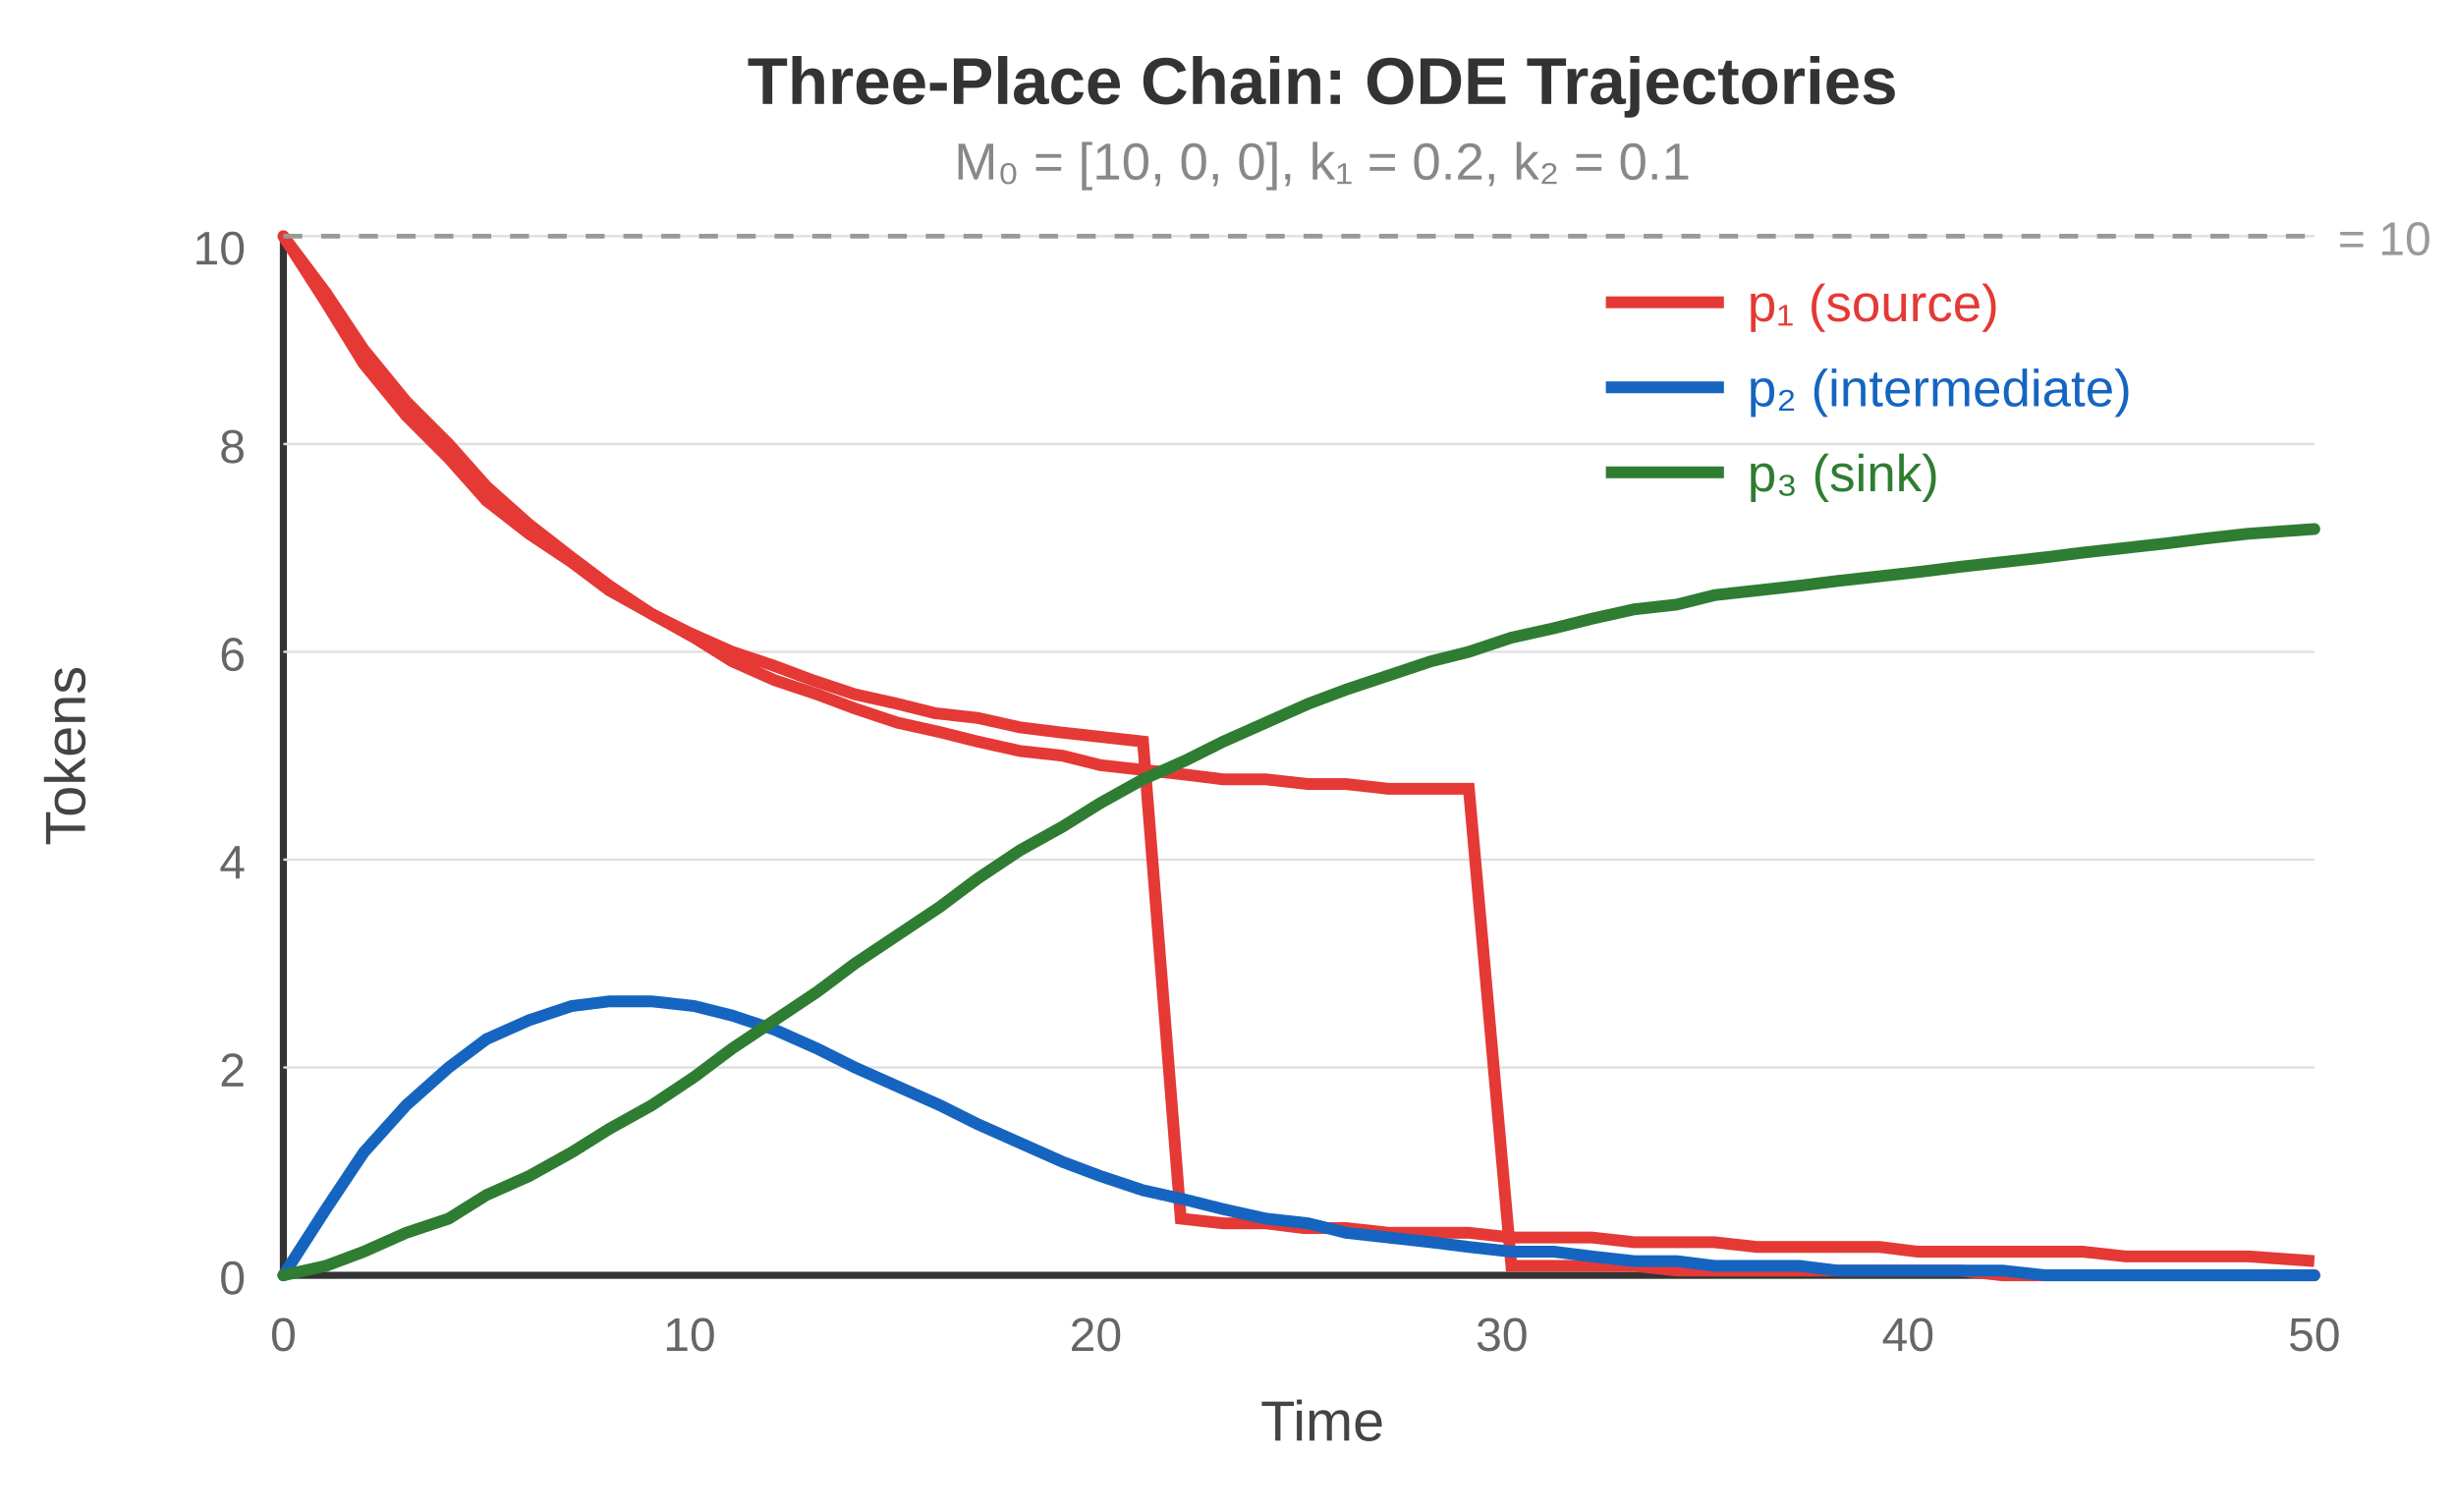
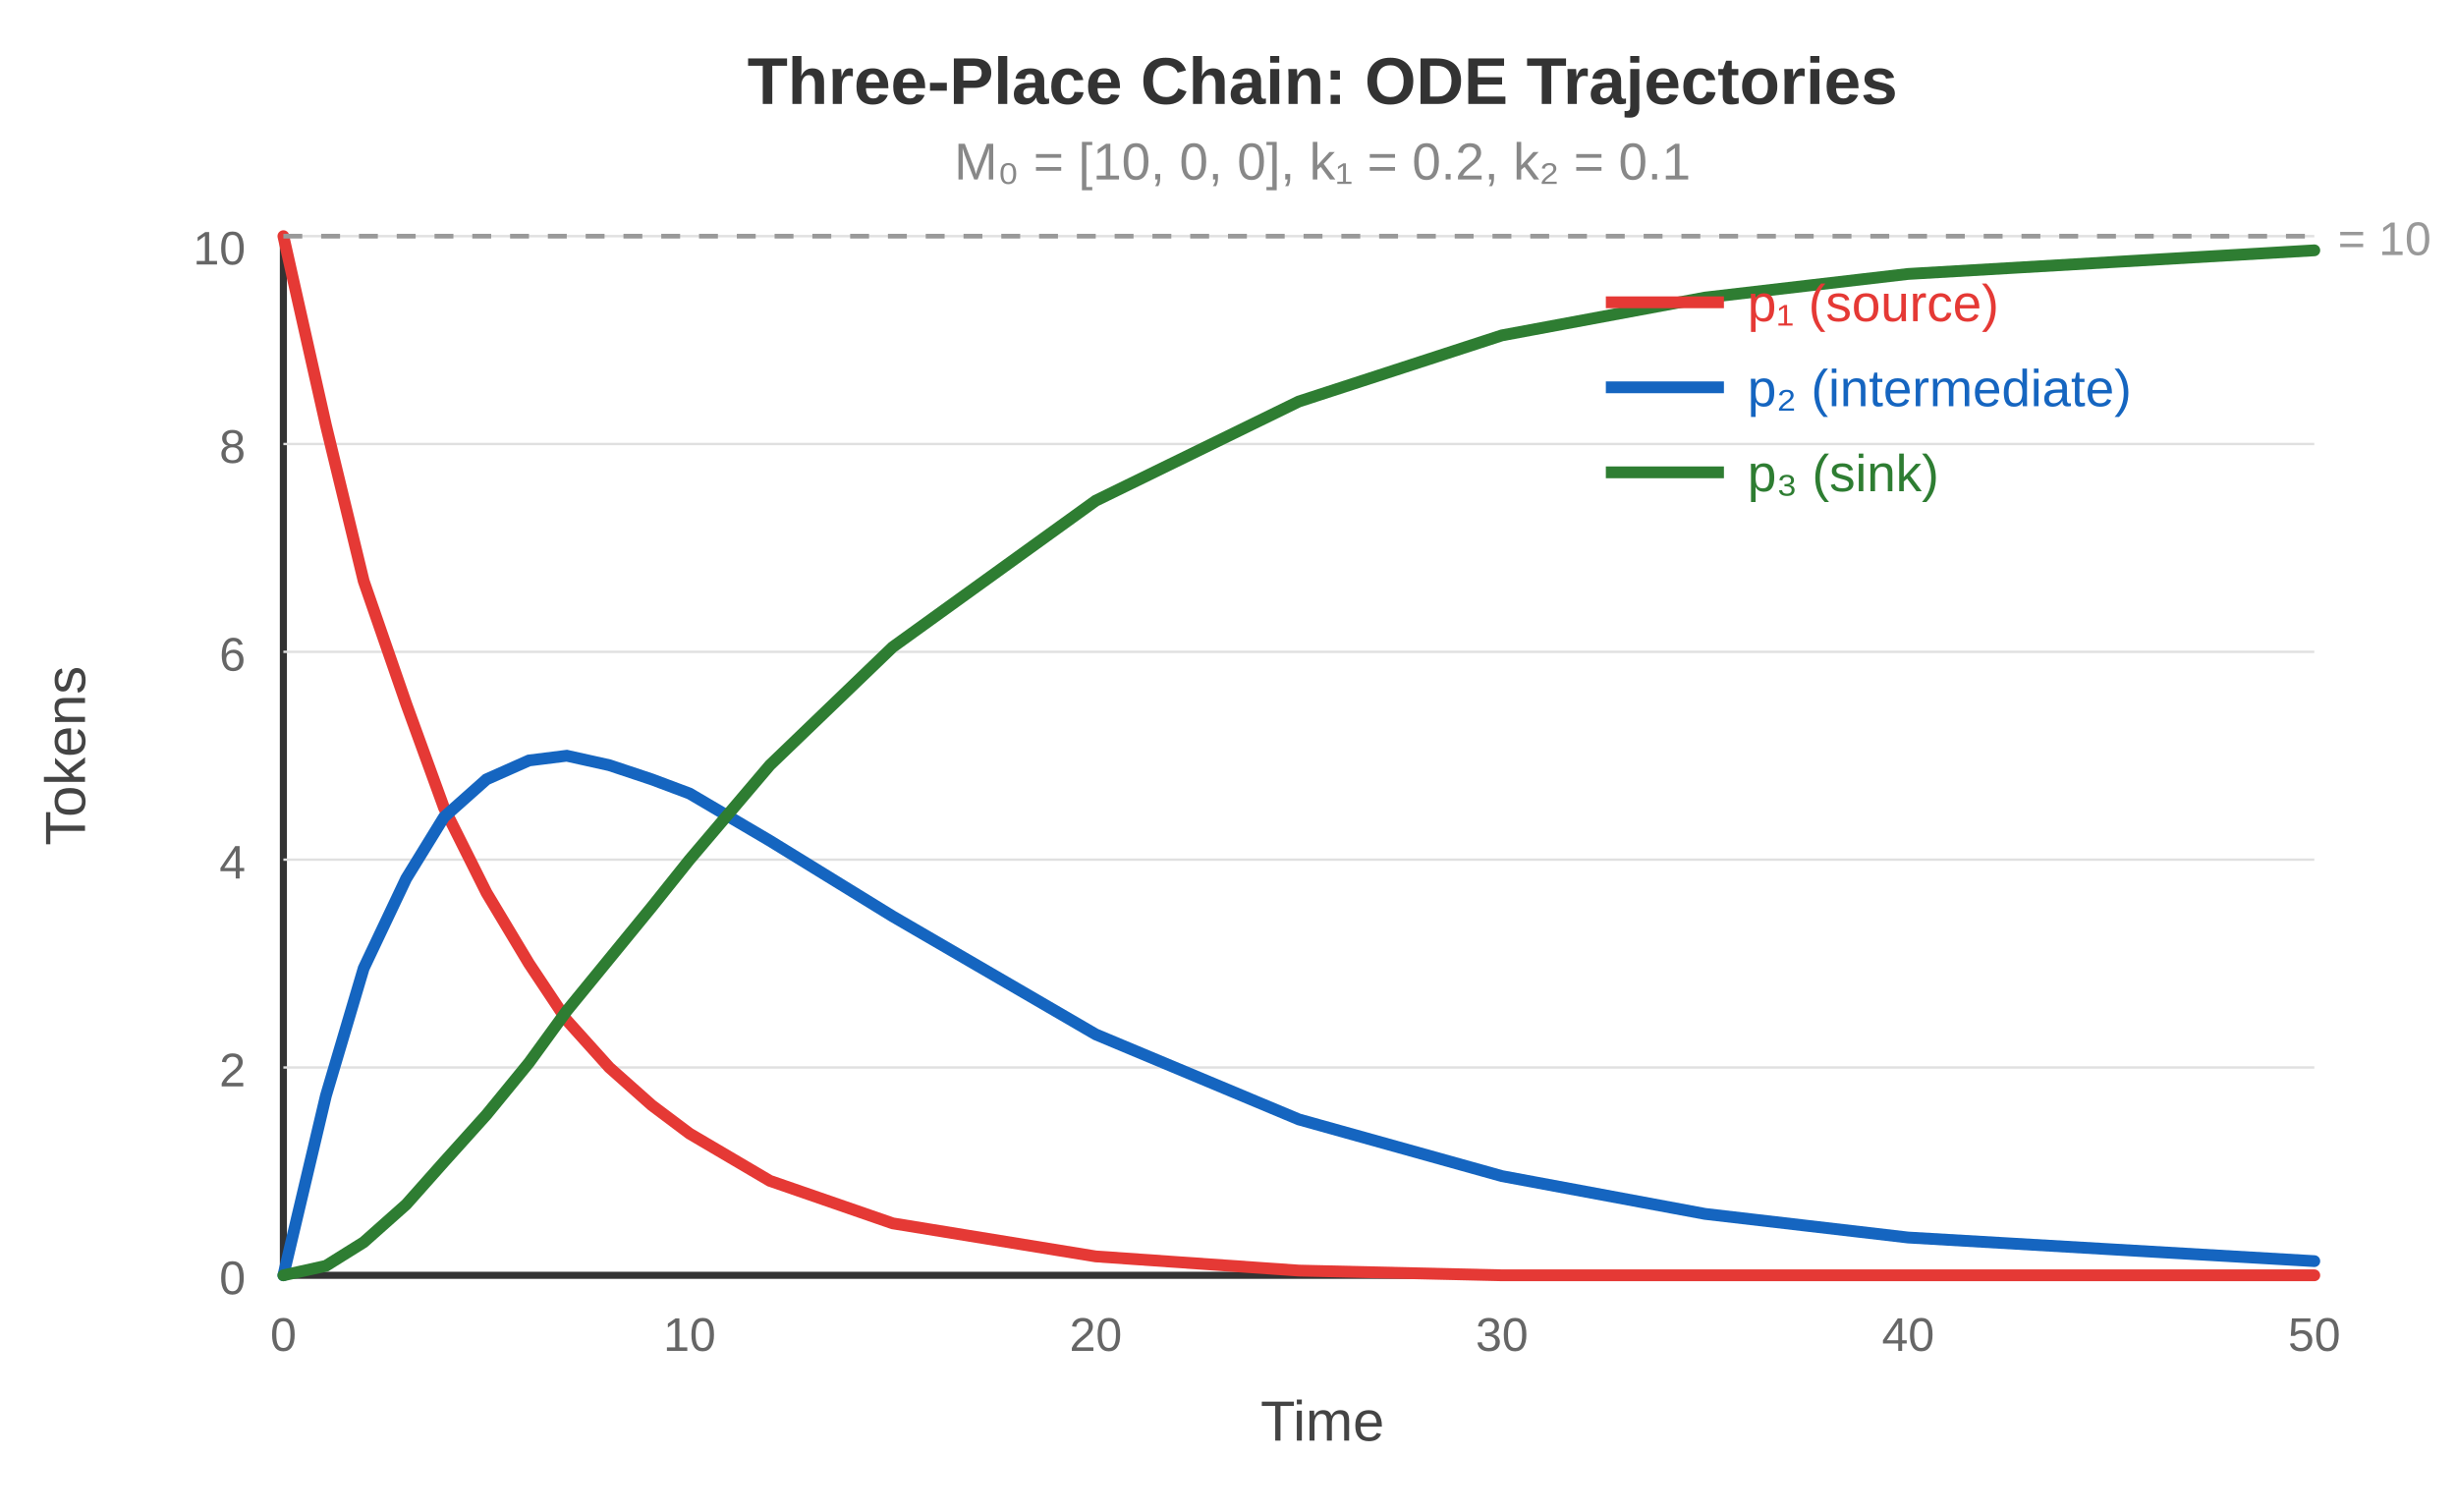
<svg xmlns="http://www.w3.org/2000/svg" viewBox="0 0 520 320" font-family="'Helvetica Neue', Arial, sans-serif">
  <text x="280" y="22" text-anchor="middle" font-size="14" font-weight="bold" fill="#333">Three-Place Chain: ODE Trajectories</text>
  <text x="280" y="38" text-anchor="middle" font-size="11" fill="#888">M₀ = [10, 0, 0], k₁ = 0.2, k₂ = 0.1</text>
  <line x1="60" y1="270" x2="490" y2="270" stroke="#333" stroke-width="1.5" />
  <line x1="60" y1="270" x2="60" y2="50" stroke="#333" stroke-width="1.5" />
  <text x="52" y="274" text-anchor="end" font-size="10" fill="#666">0</text>
  <text x="52" y="230" text-anchor="end" font-size="10" fill="#666">2</text>
  <text x="52" y="186" text-anchor="end" font-size="10" fill="#666">4</text>
  <text x="52" y="142" text-anchor="end" font-size="10" fill="#666">6</text>
  <text x="52" y="98" text-anchor="end" font-size="10" fill="#666">8</text>
  <text x="52" y="56" text-anchor="end" font-size="10" fill="#666">10</text>
  <line x1="60" y1="226" x2="490" y2="226" stroke="#e0e0e0" stroke-width="0.5" />
  <line x1="60" y1="182" x2="490" y2="182" stroke="#e0e0e0" stroke-width="0.5" />
  <line x1="60" y1="138" x2="490" y2="138" stroke="#e0e0e0" stroke-width="0.5" />
  <line x1="60" y1="94" x2="490" y2="94" stroke="#e0e0e0" stroke-width="0.5" />
  <line x1="60" y1="50" x2="490" y2="50" stroke="#e0e0e0" stroke-width="0.5" />
  <text x="60" y="286" text-anchor="middle" font-size="10" fill="#666">0</text>
  <text x="146" y="286" text-anchor="middle" font-size="10" fill="#666">10</text>
  <text x="232" y="286" text-anchor="middle" font-size="10" fill="#666">20</text>
  <text x="318" y="286" text-anchor="middle" font-size="10" fill="#666">30</text>
  <text x="404" y="286" text-anchor="middle" font-size="10" fill="#666">40</text>
  <text x="490" y="286" text-anchor="middle" font-size="10" fill="#666">50</text>
  <text x="280" y="305" text-anchor="middle" font-size="12" fill="#444">Time</text>
  <text x="18" y="160" text-anchor="middle" font-size="12" fill="#444" transform="rotate(-90,18,160)">Tokens</text>
-   <polyline fill="none" stroke="#e53935" stroke-width="2.5" points="60,50 69,64 77,77 86,88 95,97 103,106 112,113 121,119 129,125 138,130             146,134 155,138 164,141 172,144 181,147 190,149 198,151 207,152 216,154 224,155             233,156 242,157 250,258 259,259 268,259 276,260 285,260 294,261 302,261 311,261             320,262 328,262 337,262 346,263 354,263 363,263 372,264 380,264 389,264 398,264             406,265 415,265 424,265 432,265 441,265 450,266 458,266 467,266 476,266 490,267" />
-   <polyline fill="none" stroke="#e53935" stroke-width="2.5" stroke-linecap="round" points="60,50 69,62 77,74 86,85 95,94 103,103 112,111 121,118 129,124 138,130             147,135 155,140 164,144 173,147 181,150 190,153 199,155 207,157 216,159 225,160             233,162 242,163 251,164 259,165 268,165 277,166 285,166 294,167 303,167 311,167             320,268 329,268 337,268 346,268 355,269 363,269 372,269 381,269 389,269 398,269             407,269 415,269 424,270 433,270 441,270 450,270 459,270 467,270 476,270 490,270" />
-   <polyline fill="none" stroke="#1565c0" stroke-width="2.5" stroke-linecap="round" points="60,270 69,256 77,244 86,234 95,226 103,220 112,216 121,213 129,212 138,212             147,213 155,215 164,218 173,222 181,226 190,230 199,234 207,238 216,242 225,246             233,249 242,252 251,254 259,256 268,258 277,259 285,261 294,262 303,263 311,264             320,265 329,265 337,266 346,267 355,267 363,268 372,268 381,268 389,269 398,269             407,269 415,269 424,269 433,270 441,270 450,270 459,270 467,270 476,270 490,270" />
-   <polyline fill="none" stroke="#2e7d32" stroke-width="2.5" stroke-linecap="round" points="60,270 69,268 77,265 86,261 95,258 103,253 112,249 121,244 129,239 138,234             147,228 155,222 164,216 173,210 181,204 190,198 199,192 207,186 216,180 225,175             233,170 242,165 251,161 259,157 268,153 277,149 285,146 294,143 303,140 311,138             320,135 329,133 337,131 346,129 355,128 363,126 372,125 381,124 389,123 398,122             407,121 415,120 424,119 433,118 441,117 450,116 459,115 467,114 476,113 490,112" />
+   <polyline fill="none" stroke="#e53935" stroke-width="2.5" stroke-linecap="round" points="60,50  69,90  77,123  86,149  94,171  103,189  112,204  120,216  129,226  138,234             146,240  163,250  189,259  232,266  275,269  318,270  361,270  404,270  490,270" />
+   <polyline fill="none" stroke="#1565c0" stroke-width="2.5" stroke-linecap="round" points="60,270  69,232  77,205  86,186  94,173  103,165  112,161  120,160  129,162  138,165             146,168  163,178  189,194  232,219  275,237  318,249  361,257  404,262  490,267" />
+   <polyline fill="none" stroke="#2e7d32" stroke-width="2.5" stroke-linecap="round" points="60,270  69,268  77,263  86,255  94,246  103,236  112,225  120,214  129,203  138,192             146,182  163,162  189,137  232,106  275,85  318,71  361,63  404,58  490,53" />
  <line x1="60" y1="50" x2="490" y2="50" stroke="#999" stroke-width="1" stroke-dasharray="4,4" />
  <text x="495" y="54" font-size="10" fill="#999">= 10</text>
  <line x1="340" y1="64" x2="365" y2="64" stroke="#e53935" stroke-width="2.5" />
  <text x="370" y="68" font-size="11" fill="#e53935">p₁ (source)</text>
  <line x1="340" y1="82" x2="365" y2="82" stroke="#1565c0" stroke-width="2.5" />
  <text x="370" y="86" font-size="11" fill="#1565c0">p₂ (intermediate)</text>
  <line x1="340" y1="100" x2="365" y2="100" stroke="#2e7d32" stroke-width="2.5" />
  <text x="370" y="104" font-size="11" fill="#2e7d32">p₃ (sink)</text>
</svg>
